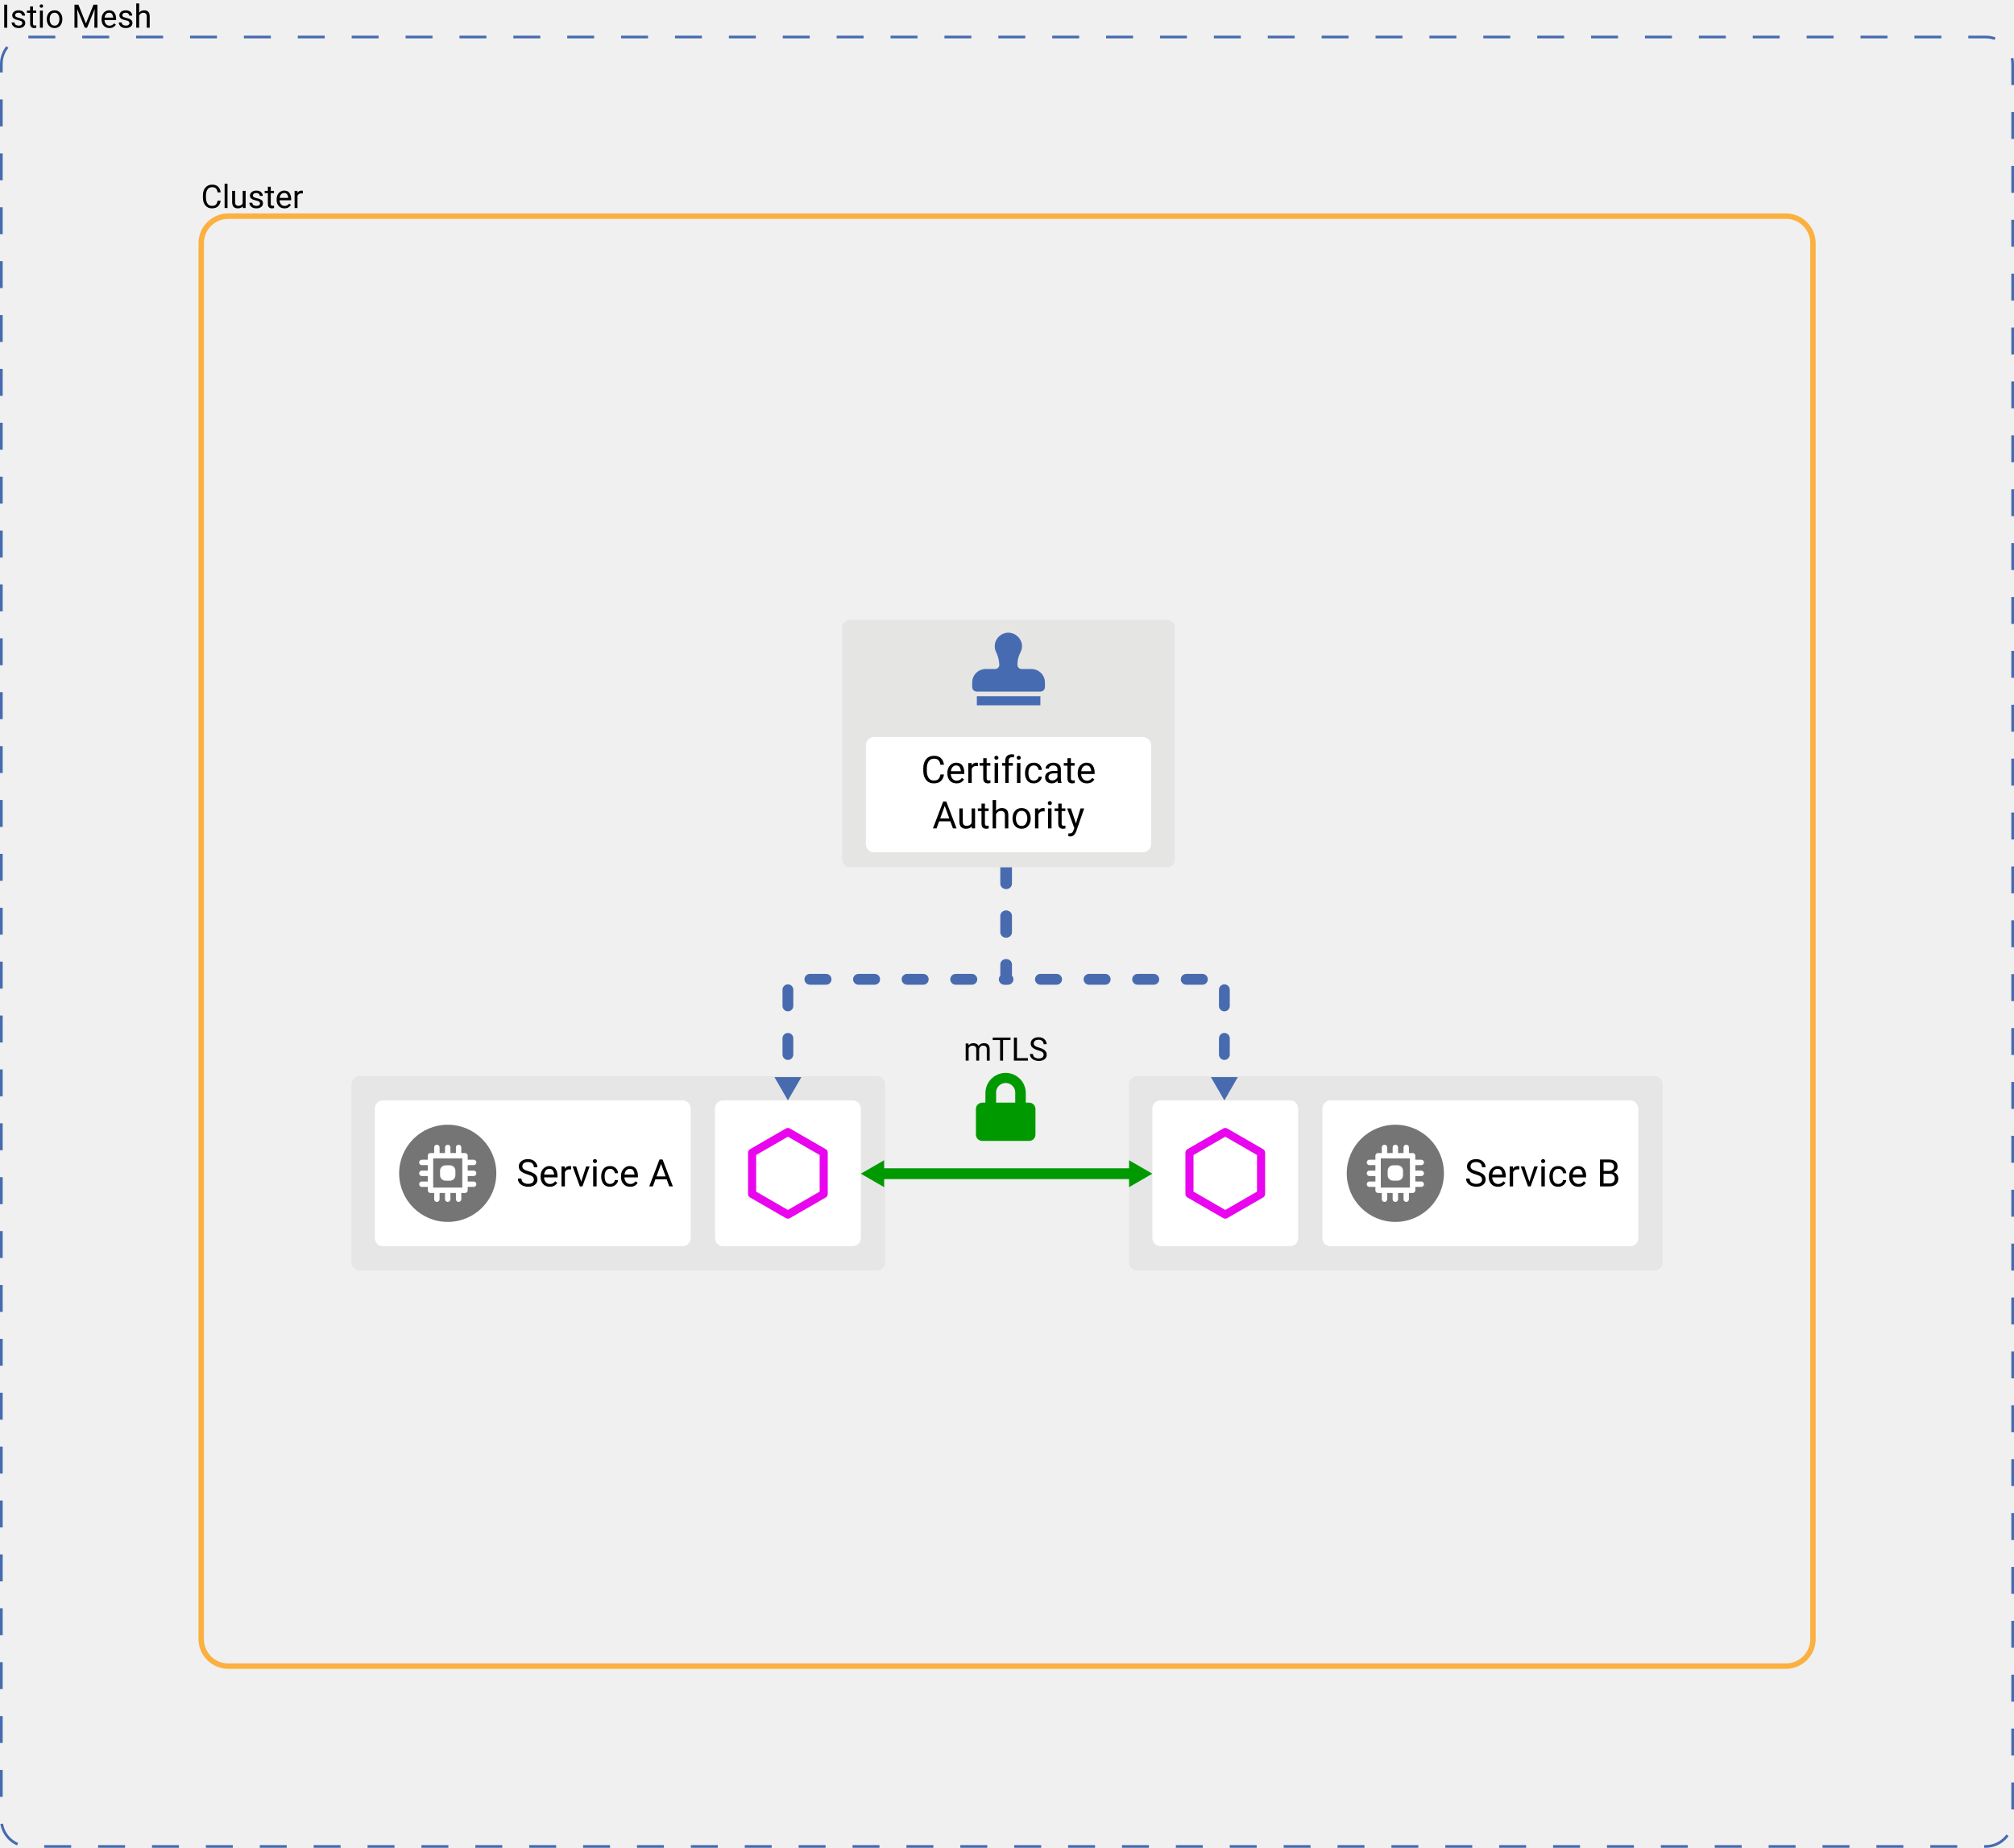
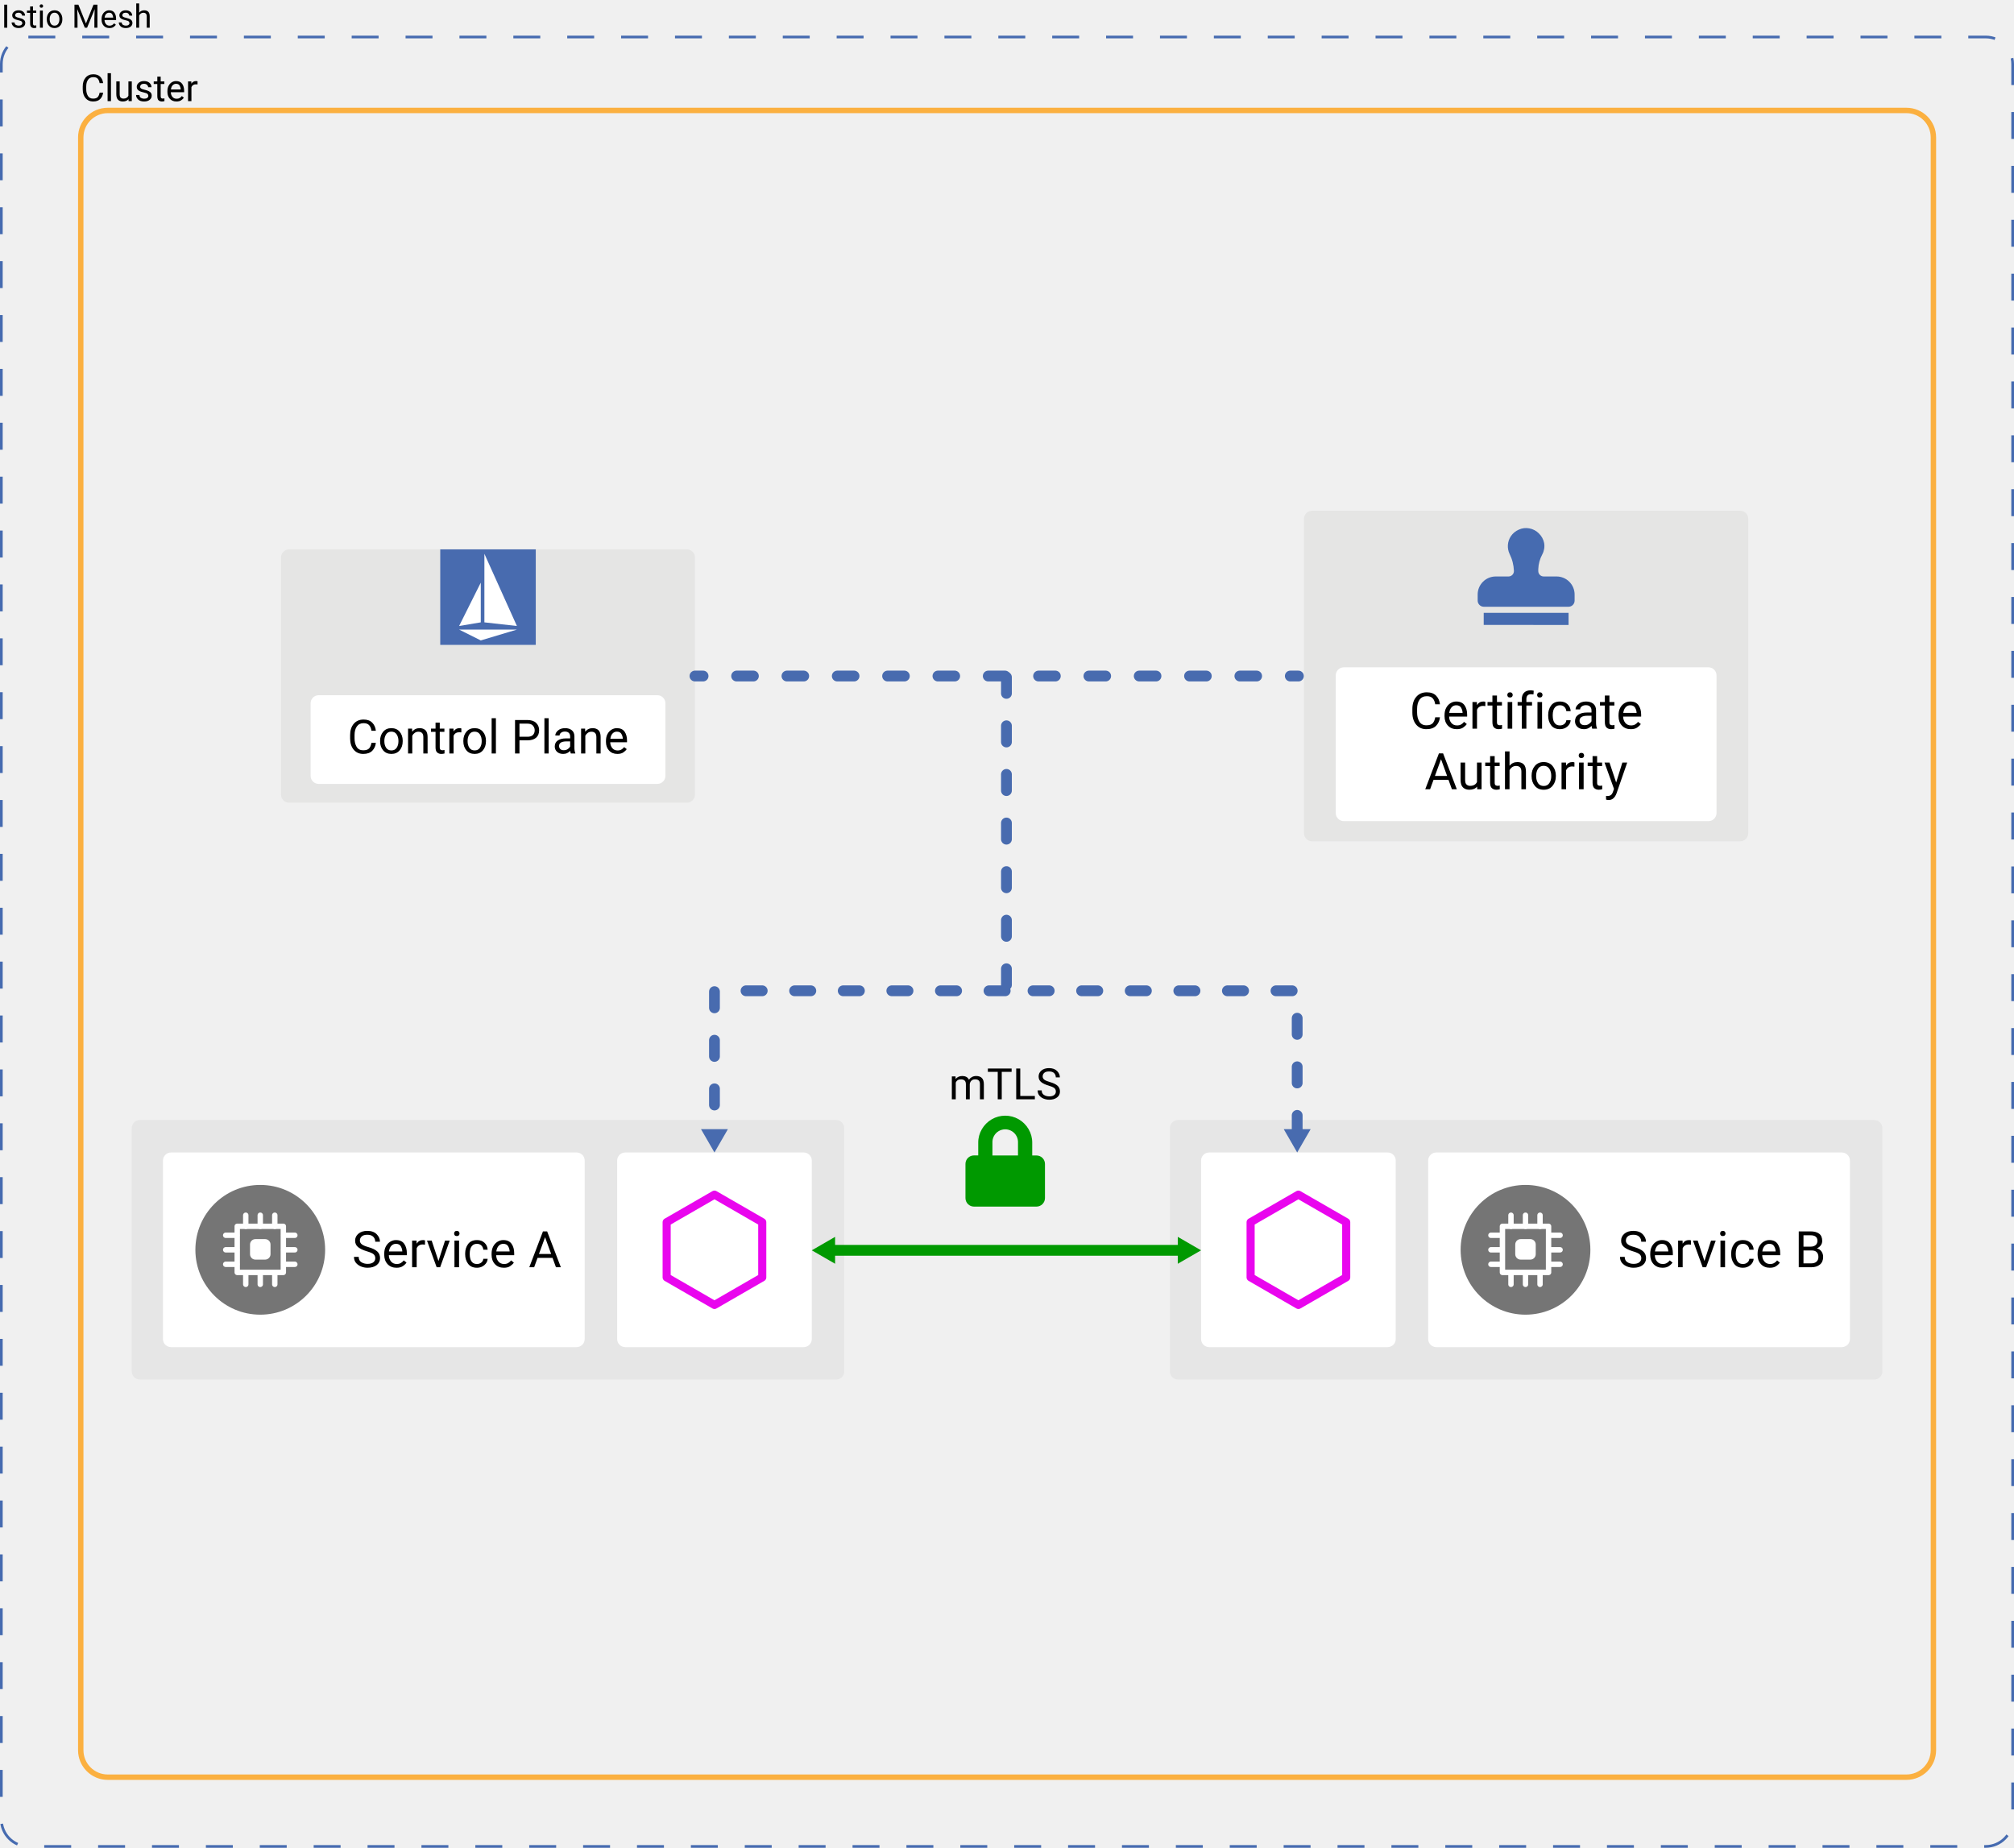
<svg xmlns="http://www.w3.org/2000/svg" viewBox="0 0 745.99 684.44">
  <defs>
-     <style>.a7a0954a-f20b-44e4-82c3-7eccf48d5149{fill:#e6e6e6;}.a5359e51-6256-4c38-a1a3-a89964d55b57{fill:#fff;}.a4c415d9-1158-4f46-80b0-56a7a0d34d96,.a564f5bf-68cf-4912-b905-52ef0a713967,.aa7d2846-5c70-47c9-9e78-ae66c5527fec,.ac58a226-553d-4da9-ab1d-f68ae736b802,.b5f922f4-008d-4534-8e47-171f3f2579a6,.eefa9110-aaf9-4935-b25b-21cc69267978,.efdab551-fd04-446f-957a-4c24463db19d{fill:none;}.a4c415d9-1158-4f46-80b0-56a7a0d34d96{stroke:#e905ee;stroke-width:3px;}.a4c415d9-1158-4f46-80b0-56a7a0d34d96,.aa7d2846-5c70-47c9-9e78-ae66c5527fec,.b5f922f4-008d-4534-8e47-171f3f2579a6,.eefa9110-aaf9-4935-b25b-21cc69267978,.efdab551-fd04-446f-957a-4c24463db19d{stroke-linejoin:round;}.a833ddbe-5d92-4df4-8a54-8dd1c600ba50{font-size:14px;}.a29465e5-f98d-46a0-8a2a-cd024bda8b30,.a833ddbe-5d92-4df4-8a54-8dd1c600ba50{font-family:Roboto-Regular, Roboto;}.b44bac86-9849-407a-ba44-281598461ac1{letter-spacing:0.01em;}.a57d4fad-e9b4-4f02-b481-0ac9ee644a10{fill:#757575;}.a564f5bf-68cf-4912-b905-52ef0a713967,.b5f922f4-008d-4534-8e47-171f3f2579a6{stroke:#fff;}.a564f5bf-68cf-4912-b905-52ef0a713967,.aa7d2846-5c70-47c9-9e78-ae66c5527fec,.b5f922f4-008d-4534-8e47-171f3f2579a6{stroke-width:2px;}.a564f5bf-68cf-4912-b905-52ef0a713967,.eefa9110-aaf9-4935-b25b-21cc69267978{stroke-linecap:round;}.a564f5bf-68cf-4912-b905-52ef0a713967,.ac58a226-553d-4da9-ab1d-f68ae736b802{stroke-miterlimit:10;}.eefa9110-aaf9-4935-b25b-21cc69267978{stroke:#486baf;stroke-dasharray:6 12;}.ac58a226-553d-4da9-ab1d-f68ae736b802,.eefa9110-aaf9-4935-b25b-21cc69267978{stroke-width:4px;}.a351fd41-61f0-46eb-8ca9-dc1fa4ed0f83{fill:#486baf;}.ac58a226-553d-4da9-ab1d-f68ae736b802{stroke:#090;}.ee911fa6-d958-47a8-bbae-9719abe657ba{fill:#090;}.efdab551-fd04-446f-957a-4c24463db19d{stroke:#466bb0;stroke-dasharray:9.98 9.98;}.a29465e5-f98d-46a0-8a2a-cd024bda8b30{font-size:12px;}.aa7d2846-5c70-47c9-9e78-ae66c5527fec{stroke:#fbb040;}.a430a657-6e4c-4545-abd5-1437ac85d006{fill:#e5e5e4;}.a4871322-3e23-4d17-a732-77b030d91ce4{letter-spacing:0.02em;}.abec9fda-acbe-4697-8cf2-9049aa18b8dc{letter-spacing:-0.01em;}.a4a7f937-25e9-49f0-a225-35745e329103{fill:#466bb0;}</style>
+     <style>.a27dbd2b-a73a-4dd7-ba3e-6b3d92a9994d,.a3a704c7-50cc-4e77-9040-45a055975c34,.a7fab73f-5803-46f5-a340-ca8d289aceac,.a84157aa-3536-4673-90ce-cce3efacaedc,.aba72fab-205a-4662-9aad-afa9add64cfe,.ad39448e-0fc7-4eaa-a4c3-af8e400ecc8d,.ae176b0b-71f3-4e13-b45d-1bea5010e942,.e430b3c2-c80c-4c22-a4ac-a3477e220fe3,.ef9e4289-9bc5-4c3f-88ec-d8b157d8f7c3{fill:none;}.ef9e4289-9bc5-4c3f-88ec-d8b157d8f7c3{stroke:#466bb0;stroke-dasharray:9.98 9.98;}.a27dbd2b-a73a-4dd7-ba3e-6b3d92a9994d,.a3a704c7-50cc-4e77-9040-45a055975c34,.a84157aa-3536-4673-90ce-cce3efacaedc,.aba72fab-205a-4662-9aad-afa9add64cfe,.ad39448e-0fc7-4eaa-a4c3-af8e400ecc8d,.ae176b0b-71f3-4e13-b45d-1bea5010e942,.ef9e4289-9bc5-4c3f-88ec-d8b157d8f7c3{stroke-linejoin:round;}.f1d24a88-23fe-4e6e-b9af-c7b40d7bec3b{font-size:12px;}.a124ffe4-15ee-40e4-9827-e12c751cdb69,.a3e04c37-a10a-4856-837a-4f7745043025,.ab020c20-e318-4772-906d-dfb7cc4ac690,.b646f479-05a5-46dd-90ce-e808a2985a5d,.f1d24a88-23fe-4e6e-b9af-c7b40d7bec3b{font-family:Roboto-Regular, Roboto;}.b646f479-05a5-46dd-90ce-e808a2985a5d{font-size:13.79px;}.ad39448e-0fc7-4eaa-a4c3-af8e400ecc8d{stroke:#fbb040;}.ad39448e-0fc7-4eaa-a4c3-af8e400ecc8d,.ae176b0b-71f3-4e13-b45d-1bea5010e942,.e430b3c2-c80c-4c22-a4ac-a3477e220fe3{stroke-width:2px;}.b077b448-5854-4563-a7d0-dd8d8ab261a0{fill:#e6e6e6;}.bd27733d-e337-4c7c-8066-ab97f317a17f{fill:#fff;}.a3a704c7-50cc-4e77-9040-45a055975c34{stroke:#e905ee;stroke-width:3px;}.a124ffe4-15ee-40e4-9827-e12c751cdb69{font-size:18.69px;}.a579e6ac-2b17-4d3d-97e2-ac028a5476ff{letter-spacing:0.01em;}.bd2dcaf8-bd9c-484f-9107-05d25cf01923{letter-spacing:0em;}.a8a32bf8-bd49-447a-b911-61f66ce7a328{fill:#757575;}.ae176b0b-71f3-4e13-b45d-1bea5010e942,.e430b3c2-c80c-4c22-a4ac-a3477e220fe3{stroke:#fff;}.a27dbd2b-a73a-4dd7-ba3e-6b3d92a9994d,.a84157aa-3536-4673-90ce-cce3efacaedc,.aba72fab-205a-4662-9aad-afa9add64cfe,.e430b3c2-c80c-4c22-a4ac-a3477e220fe3{stroke-linecap:round;}.a7fab73f-5803-46f5-a340-ca8d289aceac,.e430b3c2-c80c-4c22-a4ac-a3477e220fe3{stroke-miterlimit:10;}.a27dbd2b-a73a-4dd7-ba3e-6b3d92a9994d,.a84157aa-3536-4673-90ce-cce3efacaedc,.aba72fab-205a-4662-9aad-afa9add64cfe{stroke:#486baf;}.a27dbd2b-a73a-4dd7-ba3e-6b3d92a9994d,.a7fab73f-5803-46f5-a340-ca8d289aceac,.a84157aa-3536-4673-90ce-cce3efacaedc,.aba72fab-205a-4662-9aad-afa9add64cfe{stroke-width:4px;}.aba72fab-205a-4662-9aad-afa9add64cfe{stroke-dasharray:6 12;}.ee920894-0ead-42c4-90d4-8d2840ca251f{fill:#486baf;}.a7fab73f-5803-46f5-a340-ca8d289aceac{stroke:#090;}.abb31705-33e6-4ffd-a277-0e27f0f8d088{fill:#090;}.b09cc00c-400f-4fe4-90d9-998eeb7fa514{fill:#e5e5e4;}.e64549b8-57e9-4dad-b88f-aa3e5b94ae1c{letter-spacing:0.02em;}.b76454f9-19ca-4922-a376-85be8827be0e{letter-spacing:-0.01em;}.a2505118-f81b-4cfe-a956-c75d2eace46d{fill:#466bb0;}.ab020c20-e318-4772-906d-dfb7cc4ac690{font-size:16.02px;}.a3e04c37-a10a-4856-837a-4f7745043025{font-size:17.42px;}.bb9d4c93-395f-4763-afc1-52bc0751405f{letter-spacing:-0.02em;}.e0797877-58df-4c22-af96-96506f16c690{letter-spacing:0em;}.a84157aa-3536-4673-90ce-cce3efacaedc{stroke-dasharray:6.21 12.43;}</style>
  </defs>
-   <g id="b79ac63c-4a38-4a1b-bd86-f838756fe09b" data-name="single-trust">
-     <rect class="a7a0954a-f20b-44e4-82c3-7eccf48d5149" x="418.2" y="398.61" width="197.65" height="72" rx="3" />
-     <rect class="a5359e51-6256-4c38-a1a3-a89964d55b57" x="426.84" y="407.61" width="54" height="54" rx="3" />
-     <polygon class="a4c415d9-1158-4f46-80b0-56a7a0d34d96" points="467.1 442.26 467.1 426.96 453.84 419.31 440.58 426.96 440.58 442.26 453.84 449.91 467.1 442.26" />
-     <rect class="a5359e51-6256-4c38-a1a3-a89964d55b57" x="489.84" y="407.61" width="117" height="54" rx="3" />
-     <text class="a833ddbe-5d92-4df4-8a54-8dd1c600ba50" transform="translate(542.5 439.45)">Se<tspan class="b44bac86-9849-407a-ba44-281598461ac1" x="15.72" y="0">r</tspan>
-       <tspan x="20.58" y="0">vice B</tspan>
+   <g id="a48d6fe7-5279-4d74-ab04-5d030a4f85e1" data-name="single-trust">
+     <rect class="ef9e4289-9bc5-4c3f-88ec-d8b157d8f7c3" x="0.5" y="13.7" width="744.99" height="670.24" rx="10" />
+     <text class="f1d24a88-23fe-4e6e-b9af-c7b40d7bec3b" transform="translate(0.48 10.27)">Istio Mesh</text>
+     <text class="b646f479-05a5-46dd-90ce-e808a2985a5d" transform="translate(29.83 37.45)">Cluster</text>
+     <rect class="ad39448e-0fc7-4eaa-a4c3-af8e400ecc8d" x="29.91" y="40.91" width="686.23" height="617.38" rx="10" />
+     <rect class="b077b448-5854-4563-a7d0-dd8d8ab261a0" x="433.34" y="414.87" width="263.89" height="96.13" rx="3" />
+     <rect class="bd27733d-e337-4c7c-8066-ab97f317a17f" x="444.88" y="426.89" width="72.1" height="72.1" rx="3" />
+     <polygon class="a3a704c7-50cc-4e77-9040-45a055975c34" points="498.64 473.15 498.64 452.72 480.93 442.51 463.23 452.72 463.23 473.15 480.93 483.37 498.64 473.15" />
+     <rect class="bd27733d-e337-4c7c-8066-ab97f317a17f" x="529" y="426.89" width="156.21" height="72.1" rx="3" />
+     <text class="a124ffe4-15ee-40e4-9827-e12c751cdb69" transform="translate(599.31 469.4)">Se<tspan class="a579e6ac-2b17-4d3d-97e2-ac028a5476ff" x="20.99" y="0">r</tspan>
+       <tspan class="bd2dcaf8-bd9c-484f-9107-05d25cf01923" x="27.48" y="0">vice B</tspan>
    </text>
-     <circle class="a57d4fad-e9b4-4f02-b481-0ac9ee644a10" cx="516.84" cy="434.61" r="18" />
-     <rect class="b5f922f4-008d-4534-8e47-171f3f2579a6" x="510.45" y="428.1" width="12.79" height="12.79" />
-     <line class="a564f5bf-68cf-4912-b905-52ef0a713967" x1="512.82" y1="428.1" x2="512.82" y2="425.02" />
-     <line class="a564f5bf-68cf-4912-b905-52ef0a713967" x1="516.84" y1="428.1" x2="516.84" y2="425.02" />
-     <line class="a564f5bf-68cf-4912-b905-52ef0a713967" x1="520.87" y1="428.1" x2="520.87" y2="425.02" />
-     <line class="a564f5bf-68cf-4912-b905-52ef0a713967" x1="512.82" y1="444.2" x2="512.82" y2="441.12" />
-     <line class="a564f5bf-68cf-4912-b905-52ef0a713967" x1="516.84" y1="444.2" x2="516.84" y2="441.12" />
-     <line class="a564f5bf-68cf-4912-b905-52ef0a713967" x1="520.87" y1="444.2" x2="520.87" y2="441.12" />
-     <line class="a564f5bf-68cf-4912-b905-52ef0a713967" x1="510.33" y1="438.64" x2="507.25" y2="438.64" />
-     <line class="a564f5bf-68cf-4912-b905-52ef0a713967" x1="510.33" y1="434.61" x2="507.25" y2="434.61" />
-     <line class="a564f5bf-68cf-4912-b905-52ef0a713967" x1="510.33" y1="430.58" x2="507.25" y2="430.58" />
-     <line class="a564f5bf-68cf-4912-b905-52ef0a713967" x1="526.44" y1="438.64" x2="523.36" y2="438.64" />
-     <line class="a564f5bf-68cf-4912-b905-52ef0a713967" x1="526.44" y1="434.61" x2="523.36" y2="434.61" />
-     <line class="a564f5bf-68cf-4912-b905-52ef0a713967" x1="526.44" y1="430.58" x2="523.36" y2="430.58" />
-     <rect class="a5359e51-6256-4c38-a1a3-a89964d55b57" x="514" y="431.65" width="5.68" height="5.68" rx="2" />
-     <rect class="a7a0954a-f20b-44e4-82c3-7eccf48d5149" x="130.2" y="398.61" width="197.65" height="72" rx="3" />
-     <rect class="a5359e51-6256-4c38-a1a3-a89964d55b57" x="138.84" y="407.61" width="117" height="54" rx="3" />
-     <text class="a833ddbe-5d92-4df4-8a54-8dd1c600ba50" transform="translate(191.29 439.45)">Se<tspan class="b44bac86-9849-407a-ba44-281598461ac1" x="15.72" y="0">r</tspan>
-       <tspan x="20.58" y="0">vice A</tspan>
+     <circle class="a8a32bf8-bd49-447a-b911-61f66ce7a328" cx="565.05" cy="462.94" r="24.03" />
+     <rect class="ae176b0b-71f3-4e13-b45d-1bea5010e942" x="556.51" y="454.24" width="17.08" height="17.08" />
+     <line class="e430b3c2-c80c-4c22-a4ac-a3477e220fe3" x1="559.67" y1="454.24" x2="559.67" y2="450.13" />
+     <line class="e430b3c2-c80c-4c22-a4ac-a3477e220fe3" x1="565.05" y1="454.24" x2="565.05" y2="450.13" />
+     <line class="e430b3c2-c80c-4c22-a4ac-a3477e220fe3" x1="570.43" y1="454.24" x2="570.43" y2="450.13" />
+     <line class="e430b3c2-c80c-4c22-a4ac-a3477e220fe3" x1="559.67" y1="475.74" x2="559.67" y2="471.63" />
+     <line class="e430b3c2-c80c-4c22-a4ac-a3477e220fe3" x1="565.05" y1="475.74" x2="565.05" y2="471.63" />
+     <line class="e430b3c2-c80c-4c22-a4ac-a3477e220fe3" x1="570.43" y1="475.74" x2="570.43" y2="471.63" />
+     <line class="e430b3c2-c80c-4c22-a4ac-a3477e220fe3" x1="556.35" y1="468.31" x2="552.24" y2="468.31" />
+     <line class="e430b3c2-c80c-4c22-a4ac-a3477e220fe3" x1="556.35" y1="462.94" x2="552.24" y2="462.94" />
+     <line class="e430b3c2-c80c-4c22-a4ac-a3477e220fe3" x1="556.35" y1="457.56" x2="552.24" y2="457.56" />
+     <line class="e430b3c2-c80c-4c22-a4ac-a3477e220fe3" x1="577.86" y1="468.31" x2="573.75" y2="468.31" />
+     <line class="e430b3c2-c80c-4c22-a4ac-a3477e220fe3" x1="577.86" y1="462.94" x2="573.75" y2="462.94" />
+     <line class="e430b3c2-c80c-4c22-a4ac-a3477e220fe3" x1="577.86" y1="457.56" x2="573.75" y2="457.56" />
+     <rect class="bd27733d-e337-4c7c-8066-ab97f317a17f" x="561.25" y="458.98" width="7.59" height="7.59" rx="2" />
+     <rect class="b077b448-5854-4563-a7d0-dd8d8ab261a0" x="48.81" y="414.87" width="263.89" height="96.13" rx="3" />
+     <rect class="bd27733d-e337-4c7c-8066-ab97f317a17f" x="60.36" y="426.89" width="156.21" height="72.1" rx="3" />
+     <text class="a124ffe4-15ee-40e4-9827-e12c751cdb69" transform="translate(130.38 469.4)">Se<tspan class="a579e6ac-2b17-4d3d-97e2-ac028a5476ff" x="20.99" y="0">r</tspan>
+       <tspan class="bd2dcaf8-bd9c-484f-9107-05d25cf01923" x="27.48" y="0">vice A</tspan>
    </text>
-     <circle class="a57d4fad-e9b4-4f02-b481-0ac9ee644a10" cx="165.84" cy="434.61" r="18" />
-     <rect class="b5f922f4-008d-4534-8e47-171f3f2579a6" x="159.45" y="428.1" width="12.79" height="12.79" />
-     <line class="a564f5bf-68cf-4912-b905-52ef0a713967" x1="161.82" y1="428.1" x2="161.82" y2="425.02" />
-     <line class="a564f5bf-68cf-4912-b905-52ef0a713967" x1="165.84" y1="428.1" x2="165.84" y2="425.02" />
-     <line class="a564f5bf-68cf-4912-b905-52ef0a713967" x1="169.87" y1="428.1" x2="169.87" y2="425.02" />
-     <line class="a564f5bf-68cf-4912-b905-52ef0a713967" x1="161.82" y1="444.2" x2="161.82" y2="441.12" />
-     <line class="a564f5bf-68cf-4912-b905-52ef0a713967" x1="165.84" y1="444.2" x2="165.84" y2="441.12" />
-     <line class="a564f5bf-68cf-4912-b905-52ef0a713967" x1="169.87" y1="444.2" x2="169.87" y2="441.12" />
-     <line class="a564f5bf-68cf-4912-b905-52ef0a713967" x1="159.33" y1="438.64" x2="156.25" y2="438.64" />
-     <line class="a564f5bf-68cf-4912-b905-52ef0a713967" x1="159.33" y1="434.61" x2="156.25" y2="434.61" />
-     <line class="a564f5bf-68cf-4912-b905-52ef0a713967" x1="159.33" y1="430.58" x2="156.25" y2="430.58" />
-     <line class="a564f5bf-68cf-4912-b905-52ef0a713967" x1="175.44" y1="438.64" x2="172.36" y2="438.64" />
-     <line class="a564f5bf-68cf-4912-b905-52ef0a713967" x1="175.44" y1="434.61" x2="172.36" y2="434.61" />
-     <line class="a564f5bf-68cf-4912-b905-52ef0a713967" x1="175.44" y1="430.58" x2="172.36" y2="430.58" />
-     <rect class="a5359e51-6256-4c38-a1a3-a89964d55b57" x="163" y="431.65" width="5.68" height="5.68" rx="2" />
-     <rect class="a5359e51-6256-4c38-a1a3-a89964d55b57" x="264.84" y="407.61" width="54" height="54" rx="3" />
-     <polygon class="a4c415d9-1158-4f46-80b0-56a7a0d34d96" points="305.1 442.26 305.1 426.96 291.84 419.31 278.58 426.96 278.58 442.26 291.84 449.91 305.1 442.26" />
-     <polyline class="eefa9110-aaf9-4935-b25b-21cc69267978" points="372.51 321.28 372.51 362.75 291.84 362.75 291.84 400.44" />
-     <polygon class="a351fd41-61f0-46eb-8ca9-dc1fa4ed0f83" points="286.86 398.98 291.84 407.61 296.83 398.98 286.86 398.98" />
-     <polyline class="eefa9110-aaf9-4935-b25b-21cc69267978" points="372.84 321.28 372.84 362.75 453.51 362.75 453.51 400.44" />
-     <polygon class="a351fd41-61f0-46eb-8ca9-dc1fa4ed0f83" points="448.52 398.98 453.51 407.61 458.49 398.98 448.52 398.98" />
-     <line class="ac58a226-553d-4da9-ab1d-f68ae736b802" x1="326.02" y1="434.75" x2="419.67" y2="434.75" />
-     <polygon class="ee911fa6-d958-47a8-bbae-9719abe657ba" points="327.48 439.74 318.84 434.75 327.48 429.77 327.48 439.74" />
-     <polygon class="ee911fa6-d958-47a8-bbae-9719abe657ba" points="418.21 439.74 426.84 434.75 418.21 429.77 418.21 439.74" />
-     <rect class="efdab551-fd04-446f-957a-4c24463db19d" x="0.5" y="13.7" width="744.99" height="670.24" rx="10" />
-     <text class="a29465e5-f98d-46a0-8a2a-cd024bda8b30" transform="translate(0.48 10.27)">Istio Mesh</text>
-     <text class="a29465e5-f98d-46a0-8a2a-cd024bda8b30" transform="translate(74.46 77.05)">Cluster</text>
-     <rect class="aa7d2846-5c70-47c9-9e78-ae66c5527fec" x="74.53" y="80.06" width="596.99" height="537.09" rx="10" />
-     <rect class="a430a657-6e4c-4545-abd5-1437ac85d006" x="311.92" y="229.59" width="123.25" height="91.69" rx="3" />
-     <rect class="a5359e51-6256-4c38-a1a3-a89964d55b57" x="320.72" y="273.02" width="105.64" height="42.67" rx="3" />
-     <text class="a833ddbe-5d92-4df4-8a54-8dd1c600ba50" transform="translate(341.16 290.04)">Ce<tspan class="a4871322-3e23-4d17-a732-77b030d91ce4" x="16.53" y="0">r</tspan>
-       <tspan x="21.61" y="0">tificate</tspan>
-       <tspan class="abec9fda-acbe-4697-8cf2-9049aa18b8dc" x="4.2" y="16.8">A</tspan>
-       <tspan x="13.25" y="16.8">uthority</tspan>
+     <circle class="a8a32bf8-bd49-447a-b911-61f66ce7a328" cx="96.4" cy="462.94" r="24.03" />
+     <rect class="ae176b0b-71f3-4e13-b45d-1bea5010e942" x="87.87" y="454.24" width="17.08" height="17.08" />
+     <line class="e430b3c2-c80c-4c22-a4ac-a3477e220fe3" x1="91.03" y1="454.24" x2="91.03" y2="450.13" />
+     <line class="e430b3c2-c80c-4c22-a4ac-a3477e220fe3" x1="96.4" y1="454.24" x2="96.4" y2="450.13" />
+     <line class="e430b3c2-c80c-4c22-a4ac-a3477e220fe3" x1="101.78" y1="454.24" x2="101.78" y2="450.13" />
+     <line class="e430b3c2-c80c-4c22-a4ac-a3477e220fe3" x1="91.03" y1="475.74" x2="91.03" y2="471.63" />
+     <line class="e430b3c2-c80c-4c22-a4ac-a3477e220fe3" x1="96.4" y1="475.74" x2="96.4" y2="471.63" />
+     <line class="e430b3c2-c80c-4c22-a4ac-a3477e220fe3" x1="101.78" y1="475.74" x2="101.78" y2="471.63" />
+     <line class="e430b3c2-c80c-4c22-a4ac-a3477e220fe3" x1="87.71" y1="468.31" x2="83.6" y2="468.31" />
+     <line class="e430b3c2-c80c-4c22-a4ac-a3477e220fe3" x1="87.71" y1="462.94" x2="83.6" y2="462.94" />
+     <line class="e430b3c2-c80c-4c22-a4ac-a3477e220fe3" x1="87.71" y1="457.56" x2="83.6" y2="457.56" />
+     <line class="e430b3c2-c80c-4c22-a4ac-a3477e220fe3" x1="109.21" y1="468.31" x2="105.1" y2="468.31" />
+     <line class="e430b3c2-c80c-4c22-a4ac-a3477e220fe3" x1="109.21" y1="462.94" x2="105.1" y2="462.94" />
+     <line class="e430b3c2-c80c-4c22-a4ac-a3477e220fe3" x1="109.21" y1="457.56" x2="105.1" y2="457.56" />
+     <rect class="bd27733d-e337-4c7c-8066-ab97f317a17f" x="92.61" y="458.98" width="7.59" height="7.59" rx="2" />
+     <rect class="bd27733d-e337-4c7c-8066-ab97f317a17f" x="228.59" y="426.89" width="72.1" height="72.1" rx="3" />
+     <polygon class="a3a704c7-50cc-4e77-9040-45a055975c34" points="282.34 473.15 282.34 452.72 264.64 442.51 246.93 452.72 246.93 473.15 264.64 483.37 282.34 473.15" />
+     <polyline class="aba72fab-205a-4662-9aad-afa9add64cfe" points="372.33 367 264.64 367 264.64 419.71" />
+     <polygon class="ee920894-0ead-42c4-90d4-8d2840ca251f" points="259.65 418.25 264.64 426.89 269.62 418.25 259.65 418.25" />
+     <polyline class="aba72fab-205a-4662-9aad-afa9add64cfe" points="372.79 250.84 372.79 367 480.48 367 480.48 419.71" />
+     <polygon class="ee920894-0ead-42c4-90d4-8d2840ca251f" points="475.5 418.25 480.48 426.89 485.47 418.25 475.5 418.25" />
+     <line class="a7fab73f-5803-46f5-a340-ca8d289aceac" x1="307.86" y1="463.13" x2="437.71" y2="463.13" />
+     <polygon class="abb31705-33e6-4ffd-a277-0e27f0f8d088" points="309.32 468.11 300.69 463.13 309.32 458.14 309.32 468.11" />
+     <polygon class="abb31705-33e6-4ffd-a277-0e27f0f8d088" points="436.25 468.11 444.88 463.13 436.25 458.14 436.25 468.11" />
+     <rect class="b09cc00c-400f-4fe4-90d9-998eeb7fa514" x="483" y="189.19" width="164.56" height="122.43" rx="3" />
+     <rect class="bd27733d-e337-4c7c-8066-ab97f317a17f" x="494.76" y="247.18" width="141.05" height="56.97" rx="3" />
+     <text class="a124ffe4-15ee-40e4-9827-e12c751cdb69" transform="translate(522.05 269.91)">Ce<tspan class="e64549b8-57e9-4dad-b88f-aa3e5b94ae1c" x="22.07" y="0">r</tspan>
+       <tspan x="28.85" y="0">tificate</tspan>
+       <tspan class="b76454f9-19ca-4922-a376-85be8827be0e" x="5.6" y="22.43">A</tspan>
+       <tspan x="17.7" y="22.43">uthority</tspan>
    </text>
-     <path class="a4a7f937-25e9-49f0-a225-35745e329103" d="M382,247.81a5,5,0,0,1,5.05,5v1.68a1.71,1.71,0,0,1-1.69,1.69H361.78a1.71,1.71,0,0,1-1.68-1.69v-1.68a5,5,0,0,1,5-5h3.52a1.47,1.47,0,0,0,1.08-.45,1.43,1.43,0,0,0,.44-1.07v-.06a11.53,11.53,0,0,0-1.2-4.72,4.83,4.83,0,0,1-.48-2.11,4.91,4.91,0,0,1,.82-2.75,5.08,5.08,0,0,1,2.2-1.87,4.79,4.79,0,0,1,2.92-.34,5,5,0,0,1,2.65,1.42,5.12,5.12,0,0,1,1.45,2.65,4.9,4.9,0,0,1-.53,3.15,9.31,9.31,0,0,0-1.1,4.1v.53a1.54,1.54,0,0,0,1.52,1.52Zm-20.17,13.45V257.9h23.53v3.36Z" />
-     <path class="ee911fa6-d958-47a8-bbae-9719abe657ba" d="M381.17,408.43a2.36,2.36,0,0,1,2.37,2.36v9.46a2.36,2.36,0,0,1-2.37,2.36H363.84a2.36,2.36,0,0,1-2.36-2.36v-9.46a2.36,2.36,0,0,1,2.36-2.36H365v-3.54a7.32,7.32,0,0,1,1-3.75,7.55,7.55,0,0,1,2.74-2.73,7.43,7.43,0,0,1,7.48,0,7.45,7.45,0,0,1,2.73,2.73,7.23,7.23,0,0,1,1,3.75v3.54Zm-5.12,0v-3.54a3.55,3.55,0,1,0-7.09,0v3.54Z" />
-     <text class="a29465e5-f98d-46a0-8a2a-cd024bda8b30" transform="translate(356.88 392.86)">mTLS</text>
+     <path class="a2505118-f81b-4cfe-a956-c75d2eace46d" d="M576.51,213.53a6.69,6.69,0,0,1,6.73,6.73v2.24a2.27,2.27,0,0,1-2.24,2.25H549.57a2.29,2.29,0,0,1-2.24-2.25v-2.24a6.69,6.69,0,0,1,6.73-6.73h4.7a2,2,0,0,0,2-2v-.07a15.3,15.3,0,0,0-1.62-6.31,6.68,6.68,0,0,1,.46-6.49,6.78,6.78,0,0,1,3-2.49,6.32,6.32,0,0,1,3.89-.45,6.62,6.62,0,0,1,3.54,1.89,6.85,6.85,0,0,1,1.93,3.54,6.58,6.58,0,0,1-.7,4.21,12.37,12.37,0,0,0-1.48,5.47v.7a2,2,0,0,0,2,2Zm-26.94,17.95V227H581v4.49Z" />
+     <path class="abb31705-33e6-4ffd-a277-0e27f0f8d088" d="M383.91,428a3.14,3.14,0,0,1,3.15,3.16v12.62a3.16,3.16,0,0,1-3.15,3.16H360.77a3.16,3.16,0,0,1-3.16-3.16V431.14a3.14,3.14,0,0,1,3.16-3.16h1.57v-4.73a9.72,9.72,0,0,1,1.35-5,10.14,10.14,0,0,1,3.65-3.65,10,10,0,0,1,10,0,10.06,10.06,0,0,1,3.65,3.65,9.72,9.72,0,0,1,1.35,5V428Zm-6.84,0v-4.73a4.74,4.74,0,1,0-9.47,0V428Z" />
+     <text class="ab020c20-e318-4772-906d-dfb7cc4ac690" transform="translate(351.47 407.19)">mTLS</text>
+     <rect class="b09cc00c-400f-4fe4-90d9-998eeb7fa514" x="104.09" y="203.49" width="153.32" height="93.84" rx="3" />
+     <rect class="bd27733d-e337-4c7c-8066-ab97f317a17f" x="115.05" y="257.51" width="131.42" height="32.86" rx="3" />
+     <text class="a3e04c37-a10a-4856-837a-4f7745043025" transform="translate(128.67 279.09)">Cont<tspan class="bb9d4c93-395f-4763-afc1-52bc0751405f" x="36.57" y="0">r</tspan>
+       <tspan class="e0797877-58df-4c22-af96-96506f16c690" x="42.17" y="0">ol Plane</tspan>
+     </text>
+     <rect id="e44f675d-044b-4e44-bca3-354c57d297ea" data-name="background" class="ee920894-0ead-42c4-90d4-8d2840ca251f" x="163.07" y="203.49" width="35.38" height="35.38" />
+     <polygon id="a6b53c49-55b0-49a1-b175-8de5adbc8792" data-name="hull" class="bd27733d-e337-4c7c-8066-ab97f317a17f" points="170.06 233.21 191.46 233.21 178.08 237.22 170.06 233.21" />
+     <polygon id="ff1350b6-6a2d-4e14-bde4-7651f2e23250" data-name="mainsail" class="bd27733d-e337-4c7c-8066-ab97f317a17f" points="170.06 231.87 178.08 230.53 178.08 215.82 170.06 231.87" />
+     <polygon id="be40e647-5fd1-4001-9656-7082e3716462" data-name="headsail" class="bd27733d-e337-4c7c-8066-ab97f317a17f" points="179.42 230.53 191.46 231.87 179.42 205.13 179.42 230.53" />
+     <line class="a27dbd2b-a73a-4dd7-ba3e-6b3d92a9994d" x1="257.42" y1="250.41" x2="260.42" y2="250.41" />
+     <line class="a84157aa-3536-4673-90ce-cce3efacaedc" x1="272.85" y1="250.41" x2="471.72" y2="250.41" />
+     <line class="a27dbd2b-a73a-4dd7-ba3e-6b3d92a9994d" x1="477.93" y1="250.41" x2="480.93" y2="250.41" />
  </g>
</svg>
